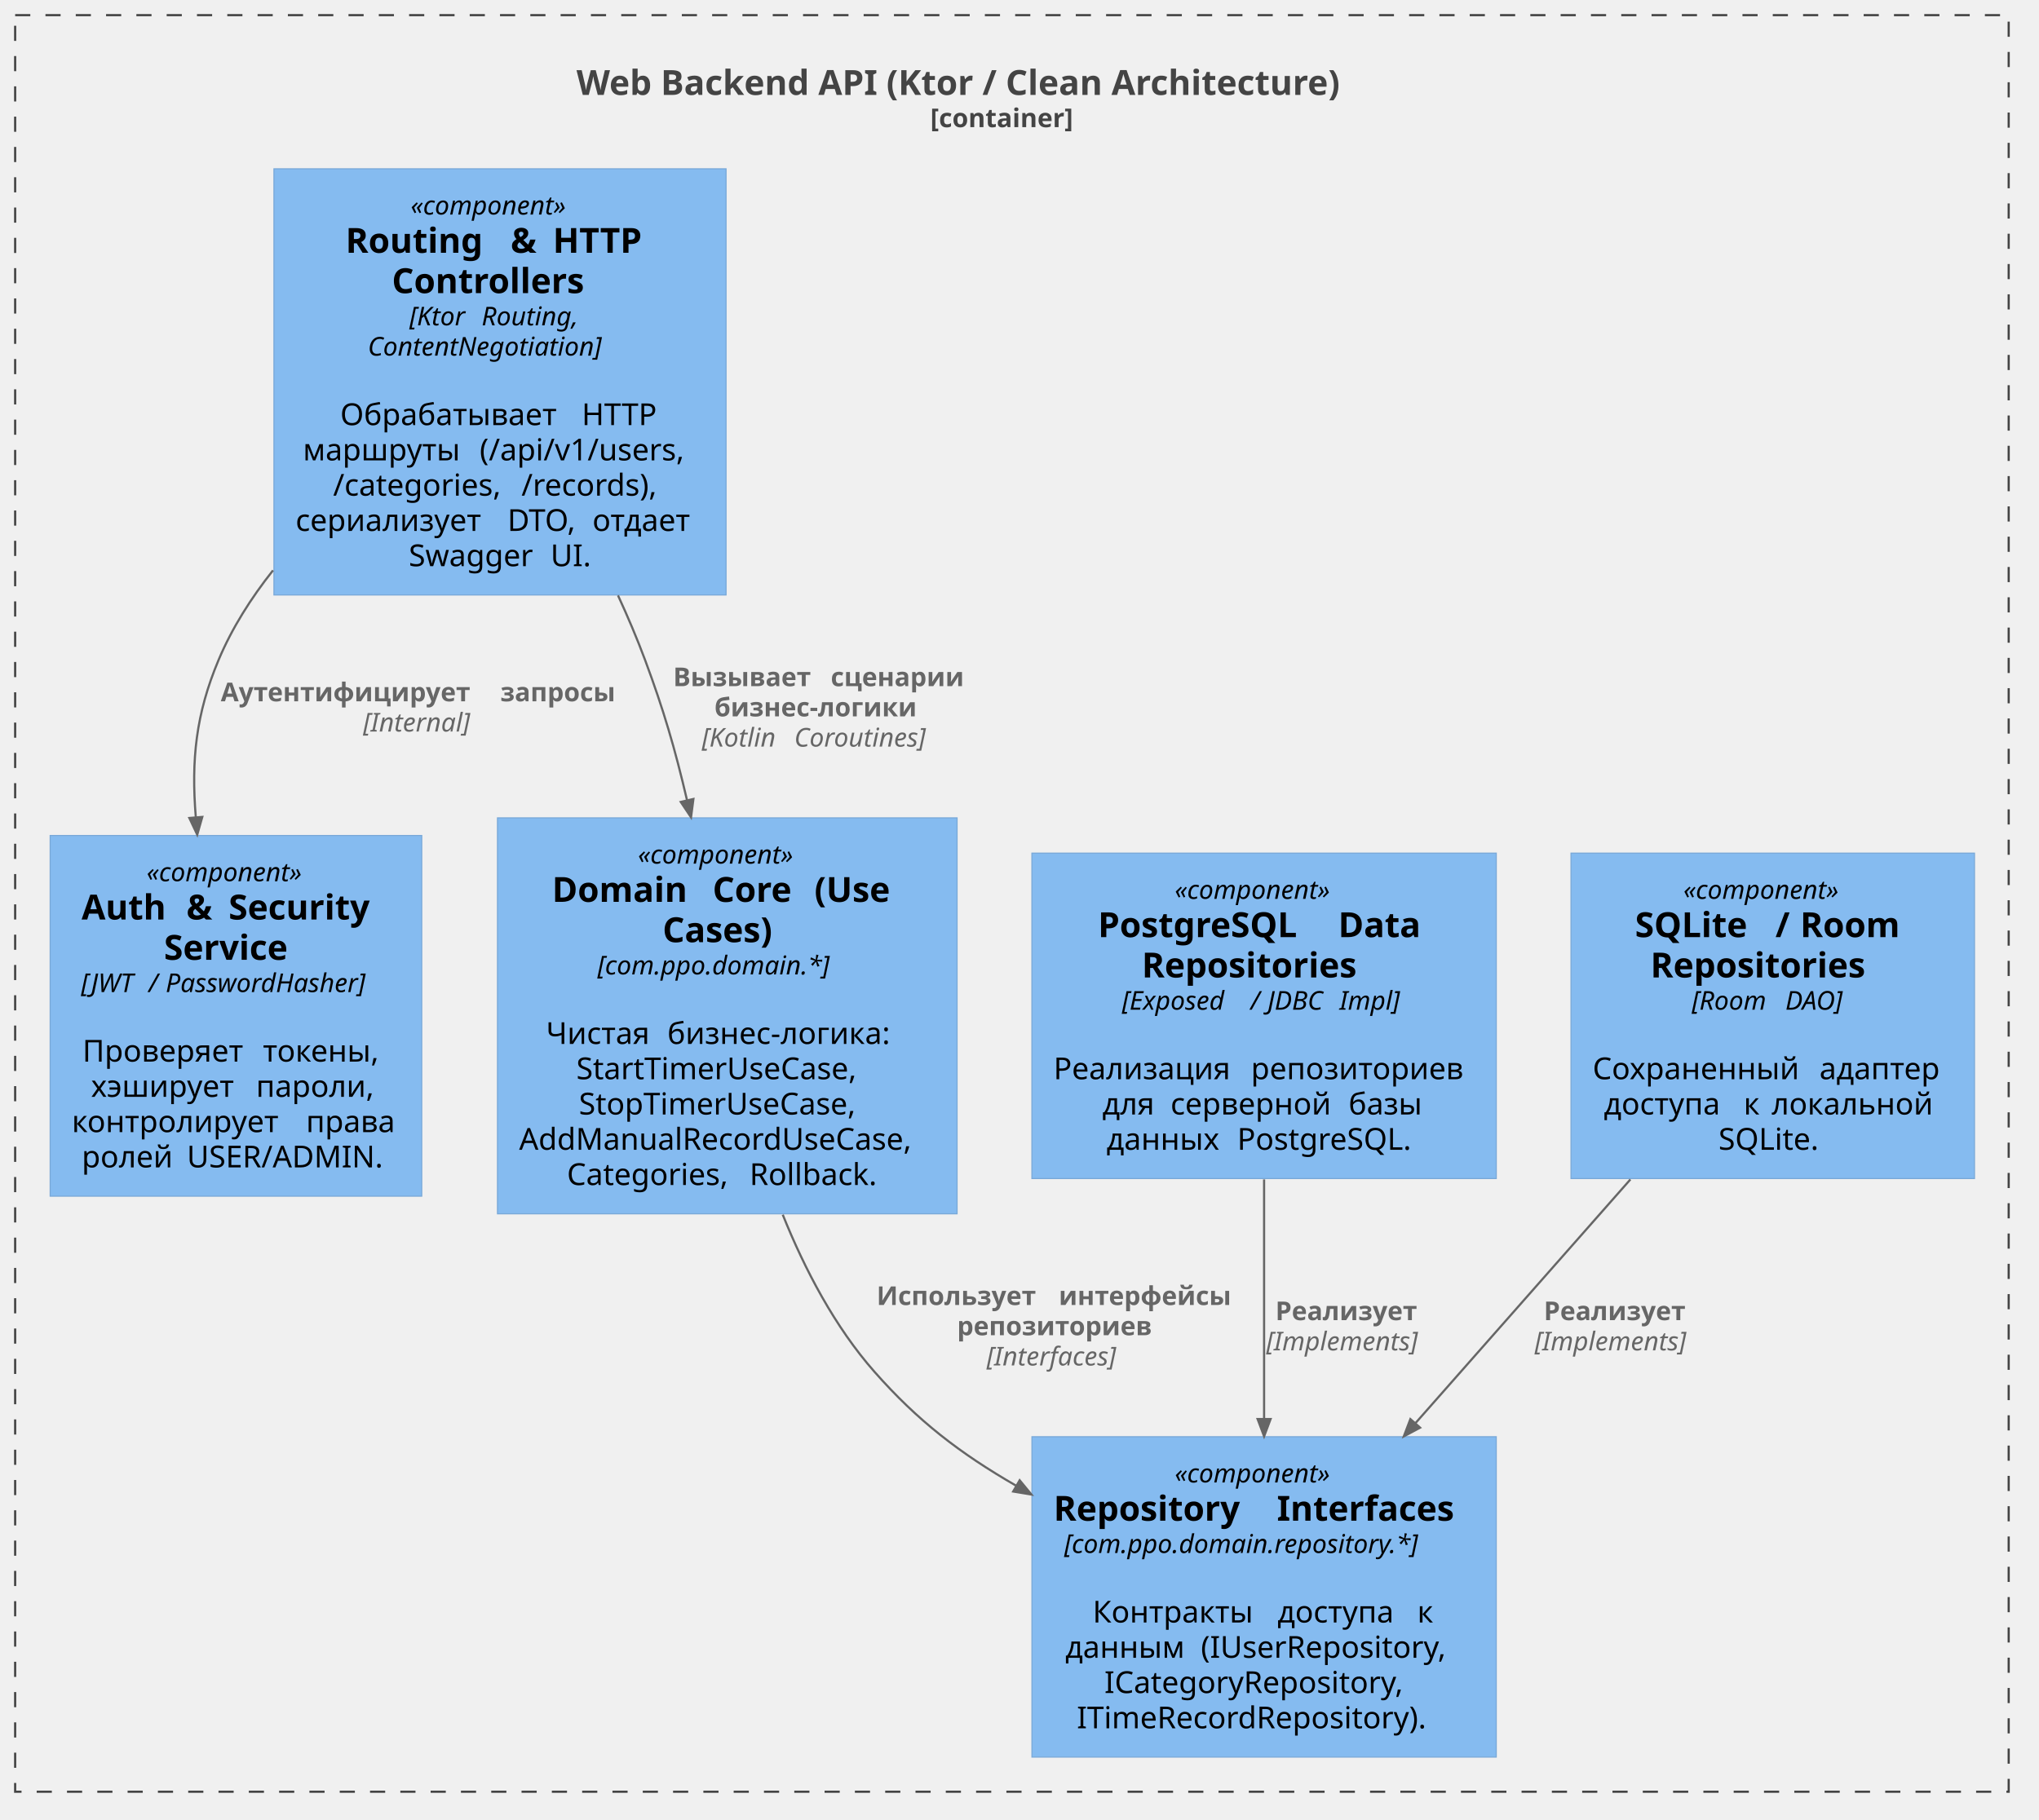
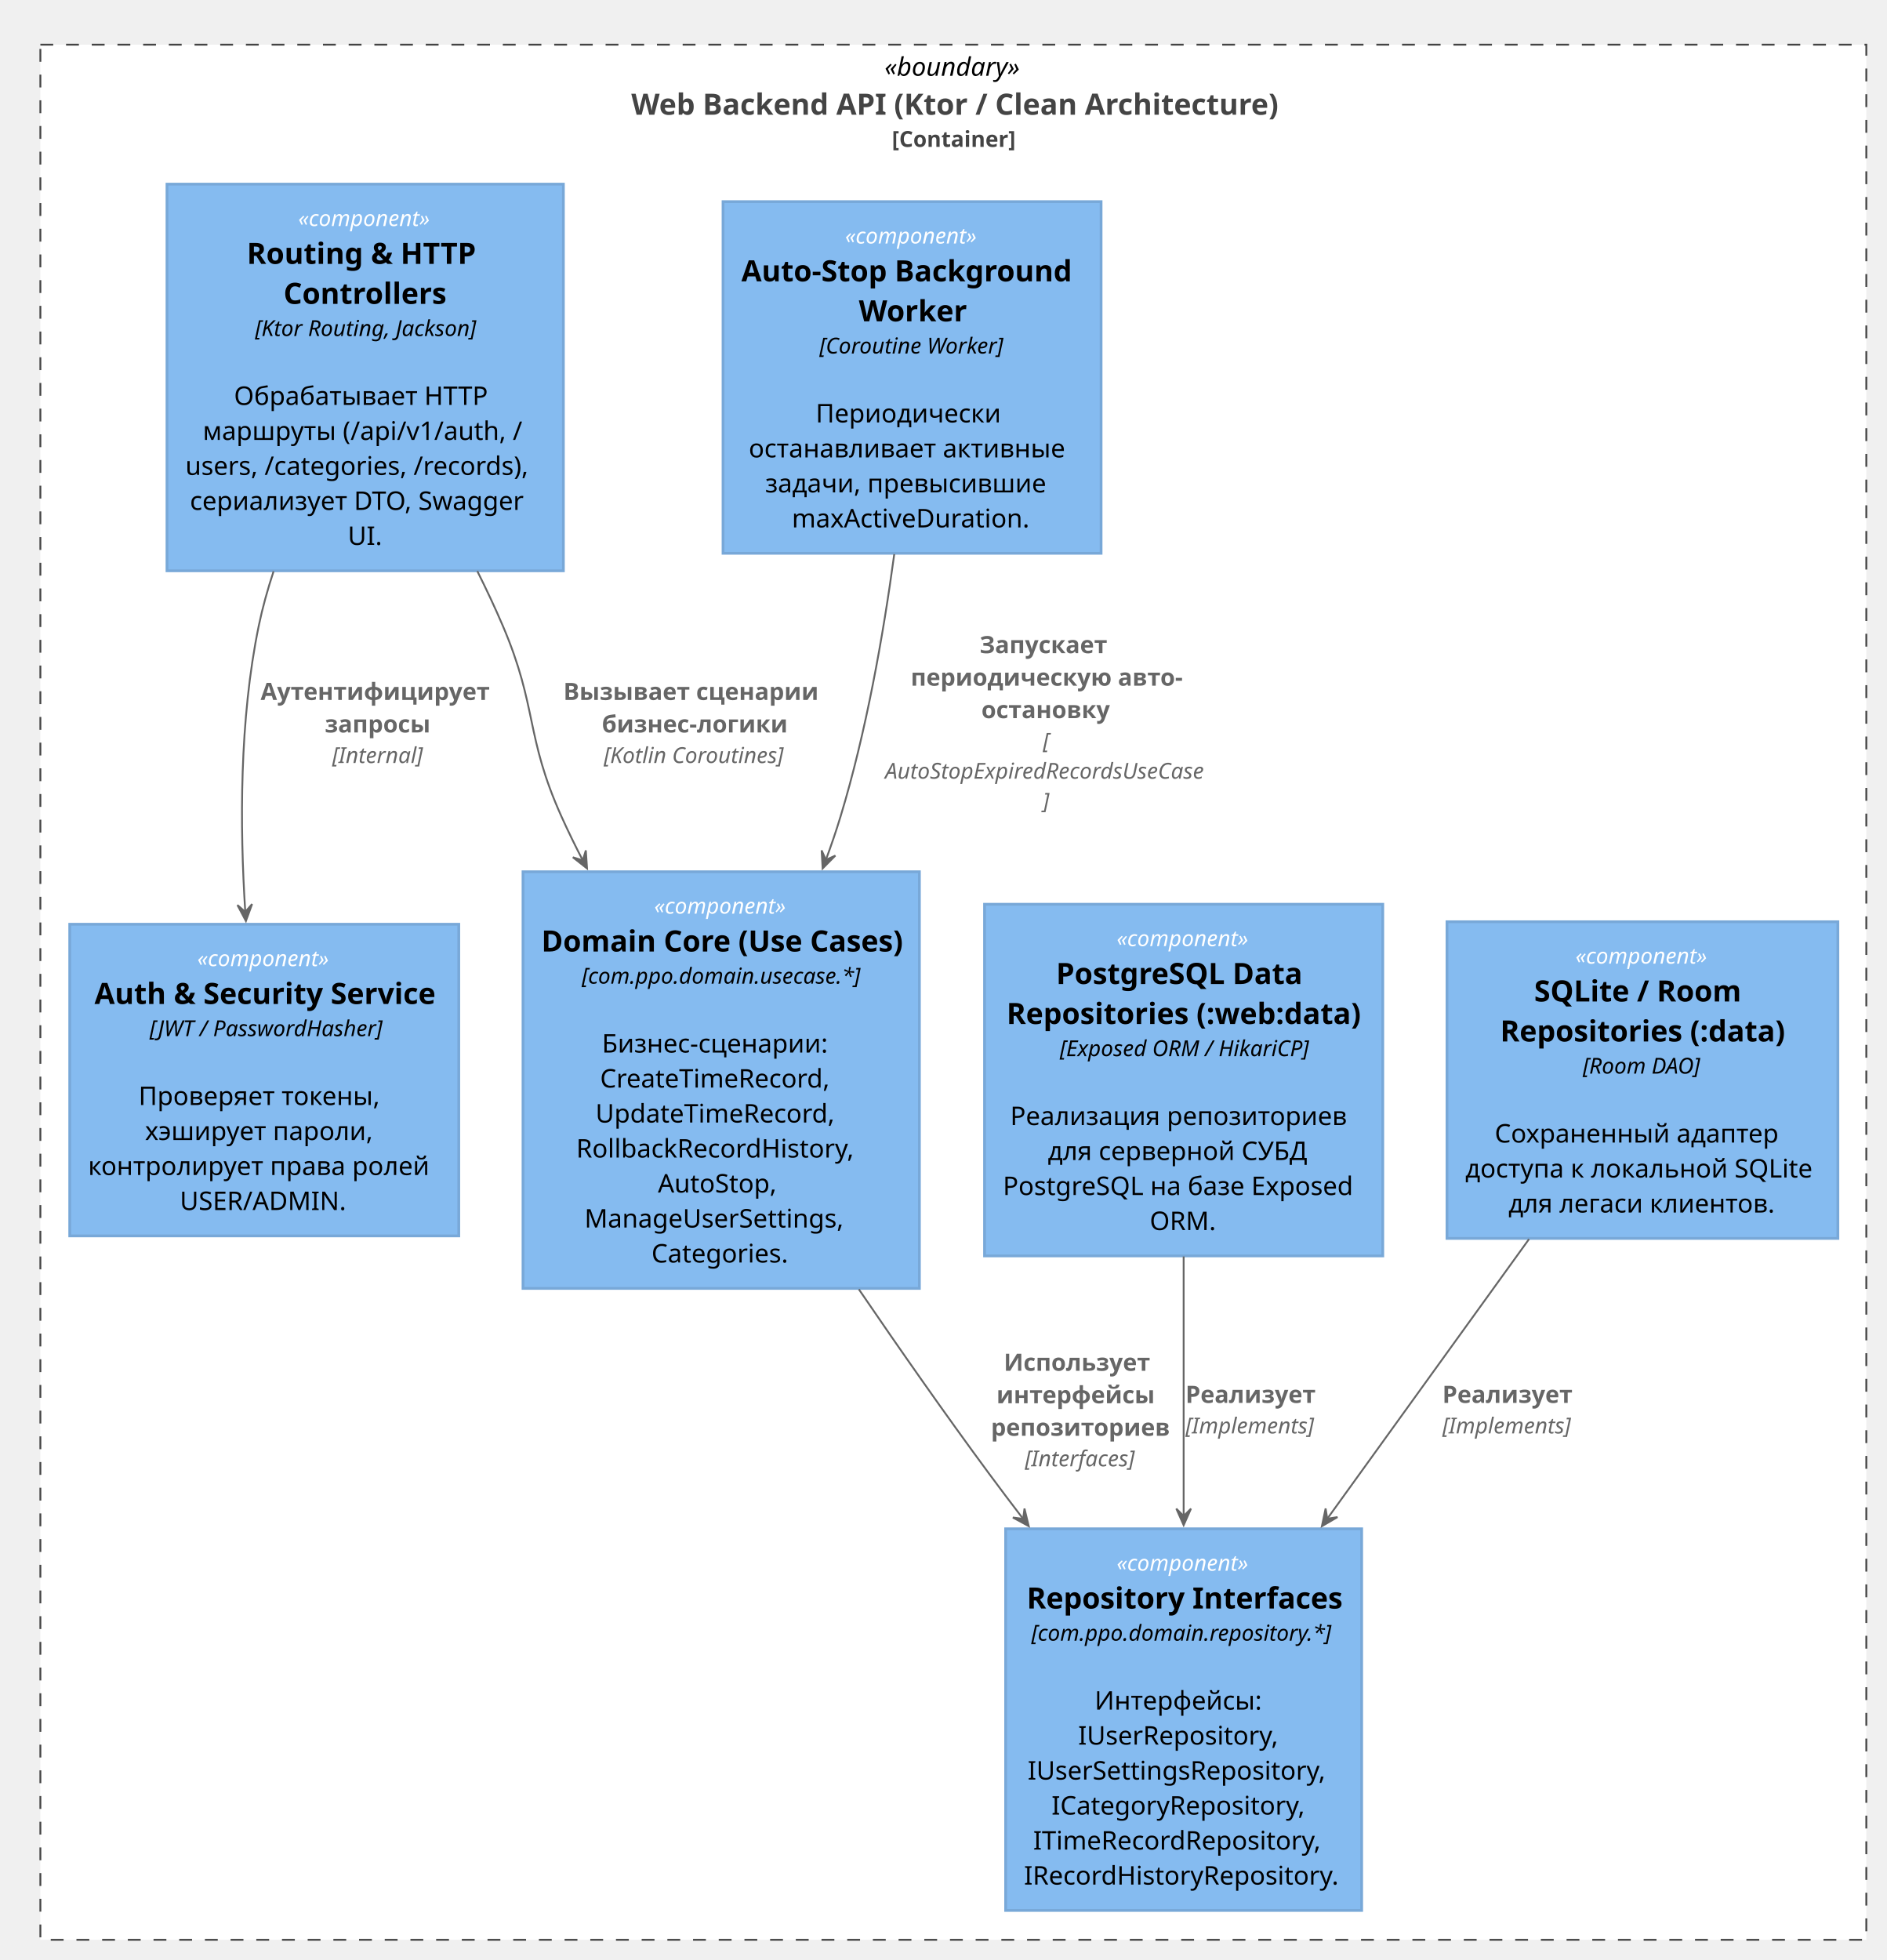
- <svg xmlns="http://www.w3.org/2000/svg" version="1.1" data-diagram-type="DESCRIPTION" style="width:942px;height:841px;background:#FFFFFF;" width="942px" height="841px" viewBox="0 0 942 841" zoomAndPan="magnify" preserveAspectRatio="none" contentStyleType="text/css">
+ <svg xmlns="http://www.w3.org/2000/svg" contentScriptType="application/ecmascript" contentStyleType="text/css" height="1068px" preserveAspectRatio="none" style="width:1028px;height:1068px;" version="1.1" viewBox="0 0 1028 1068" width="1028px" zoomAndPan="magnify">
  <defs />
-   <g font-family="sans-serif" lengthAdjust="spacing">
-     <g class="cluster" data-qualified-name="web_backend" id="ent0001" data-source-line="1666">
-       <rect x="7" y="7" width="921" height="820.95" fill="none" style="stroke:#444;stroke-width:1;stroke-dasharray:7,7;" />
-       <text x="266.344" y="43.852" fill="#444" font-size="16" textLength="402.313" font-weight="700">Web Backend API (Ktor / Clean Architecture)</text>
-       <text x="429.792" y="58.764" fill="#444" font-size="12" textLength="75.416" font-weight="700">[container]</text>
-     </g>
-     <g class="entity" data-qualified-name="web_backend.routing" id="ent0002" data-source-line="78">
-       <rect x="126.56" y="78" width="208.87" height="196.938" fill="#85BBF0" style="stroke:#78A8D8;stroke-width:0.5;" />
-       <text x="189.71" y="99.139" fill="#000" font-size="12" textLength="82.57" font-style="italic">«component»</text>
-       <text x="159.636" y="116.82" fill="#000" font-size="16" textLength="70.68" font-weight="700">Routing</text>
-       <text x="230.315" y="116.82" fill="#000" font-size="16" font-weight="700"> </text>
-       <text x="235.886" y="116.82" fill="#000" font-size="16" font-weight="700">&amp;</text>
-       <text x="249.839" y="116.82" fill="#000" font-size="16" font-weight="700"> </text>
-       <text x="255.409" y="116.82" fill="#000" font-size="16" textLength="46.945" font-weight="700">HTTP</text>
-       <text x="181.05" y="135.445" fill="#000" font-size="16" textLength="99.891" font-weight="700">Controllers</text>
-       <text x="189.142" y="150.357" fill="#000" font-size="12" textLength="29.531" font-style="italic">[Ktor</text>
-       <text x="218.673" y="150.357" fill="#000" font-size="12" font-style="italic"> </text>
-       <text x="222.487" y="150.357" fill="#000" font-size="12" textLength="50.361" font-style="italic">Routing,</text>
-       <text x="169.943" y="164.326" fill="#000" font-size="12" textLength="122.104" font-style="italic">ContentNegotiation]</text>
-       <text x="228.77" y="180.151" fill="#000" font-size="14"> </text>
-       <text x="157.164" y="196.448" fill="#000" font-size="14" textLength="107.14">Обрабатывает</text>
-       <text x="264.303" y="196.448" fill="#000" font-size="14"> </text>
-       <text x="268.753" y="196.448" fill="#000" font-size="14" textLength="36.073">HTTP</text>
-       <text x="139.94" y="212.745" fill="#000" font-size="14" textLength="77.219">маршруты</text>
-       <text x="217.159" y="212.745" fill="#000" font-size="14"> </text>
-       <text x="221.609" y="212.745" fill="#000" font-size="14" textLength="100.44">(/api/v1/users,</text>
-       <text x="153.896" y="229.042" fill="#000" font-size="14" textLength="82.551">/categories,</text>
-       <text x="236.447" y="229.042" fill="#000" font-size="14"> </text>
-       <text x="240.897" y="229.042" fill="#000" font-size="14" textLength="67.197">/records),</text>
-       <text x="136.56" y="245.339" fill="#000" font-size="14" textLength="93.42">сериализует</text>
-       <text x="229.98" y="245.339" fill="#000" font-size="14"> </text>
-       <text x="234.43" y="245.339" fill="#000" font-size="14" textLength="34.802">DTO,</text>
-       <text x="269.232" y="245.339" fill="#000" font-size="14"> </text>
-       <text x="273.682" y="245.339" fill="#000" font-size="14" textLength="51.748">отдает</text>
-       <text x="188.828" y="261.636" fill="#000" font-size="14" textLength="61.059">Swagger</text>
-       <text x="249.886" y="261.636" fill="#000" font-size="14"> </text>
-       <text x="254.336" y="261.636" fill="#000" font-size="14" textLength="18.826">UI.</text>
-     </g>
-     <g class="entity" data-qualified-name="web_backend.auth_security" id="ent0003" data-source-line="78">
-       <rect x="23.17" y="386.08" width="171.669" height="166.672" fill="#85BBF0" style="stroke:#78A8D8;stroke-width:0.5;" />
-       <text x="67.719" y="407.219" fill="#000" font-size="12" textLength="82.57" font-style="italic">«component»</text>
-       <text x="37.7" y="424.9" fill="#000" font-size="16" textLength="42.813" font-weight="700">Auth</text>
-       <text x="80.512" y="424.9" fill="#000" font-size="16" font-weight="700"> </text>
-       <text x="86.083" y="424.9" fill="#000" font-size="16" font-weight="700">&amp;</text>
-       <text x="100.036" y="424.9" fill="#000" font-size="16" font-weight="700"> </text>
-       <text x="105.606" y="424.9" fill="#000" font-size="16" textLength="74.703" font-weight="700">Security</text>
-       <text x="75.747" y="443.525" fill="#000" font-size="16" textLength="66.516" font-weight="700">Service</text>
-       <text x="37.444" y="458.437" fill="#000" font-size="12" textLength="27.416" font-style="italic">[JWT</text>
-       <text x="64.86" y="458.437" fill="#000" font-size="12" font-style="italic"> </text>
-       <text x="68.674" y="458.437" fill="#000" font-size="12" font-style="italic">/</text>
-       <text x="72.717" y="458.437" fill="#000" font-size="12" font-style="italic"> </text>
-       <text x="76.532" y="458.437" fill="#000" font-size="12" textLength="104.033" font-style="italic">PasswordHasher]</text>
-       <text x="106.779" y="474.263" fill="#000" font-size="14"> </text>
-       <text x="38.095" y="490.559" fill="#000" font-size="14" textLength="78.921">Проверяет</text>
-       <text x="117.016" y="490.559" fill="#000" font-size="14"> </text>
-       <text x="121.466" y="490.559" fill="#000" font-size="14" textLength="58.447">токены,</text>
-       <text x="42.029" y="506.856" fill="#000" font-size="14" textLength="71.818">хэширует</text>
-       <text x="113.848" y="506.856" fill="#000" font-size="14"> </text>
-       <text x="118.298" y="506.856" fill="#000" font-size="14" textLength="57.682">пароли,</text>
-       <text x="33.17" y="523.153" fill="#000" font-size="14" textLength="103.77">контролирует</text>
-       <text x="136.94" y="523.153" fill="#000" font-size="14"> </text>
-       <text x="141.39" y="523.153" fill="#000" font-size="14" textLength="43.449">права</text>
-       <text x="37.767" y="539.45" fill="#000" font-size="14" textLength="44.112">ролей</text>
-       <text x="81.879" y="539.45" fill="#000" font-size="14"> </text>
-       <text x="86.33" y="539.45" fill="#000" font-size="14" textLength="93.912">USER/ADMIN.</text>
-     </g>
-     <g class="entity" data-qualified-name="web_backend.domain_core" id="ent0004" data-source-line="78">
-       <rect x="229.83" y="377.93" width="212.336" height="182.969" fill="#85BBF0" style="stroke:#78A8D8;stroke-width:0.5;" />
-       <text x="294.713" y="399.069" fill="#000" font-size="12" textLength="82.57" font-style="italic">«component»</text>
-       <text x="255.041" y="416.75" fill="#000" font-size="16" textLength="68.617" font-weight="700">Domain</text>
-       <text x="323.658" y="416.75" fill="#000" font-size="16" font-weight="700"> </text>
-       <text x="329.228" y="416.75" fill="#000" font-size="16" textLength="41.477" font-weight="700">Core</text>
-       <text x="370.705" y="416.75" fill="#000" font-size="16" font-weight="700"> </text>
-       <text x="376.275" y="416.75" fill="#000" font-size="16" textLength="40.68" font-weight="700">(Use</text>
-       <text x="306.123" y="435.375" fill="#000" font-size="16" textLength="59.75" font-weight="700">Cases)</text>
-       <text x="276.021" y="450.287" fill="#000" font-size="12" textLength="119.953" font-style="italic">[com.ppo.domain.*]</text>
-       <text x="333.773" y="466.113" fill="#000" font-size="14"> </text>
-       <text x="252.292" y="482.409" fill="#000" font-size="14" textLength="51.55">Чистая</text>
-       <text x="303.842" y="482.409" fill="#000" font-size="14"> </text>
-       <text x="308.292" y="482.409" fill="#000" font-size="14" textLength="111.412">бизнес-логика:</text>
-       <text x="266.241" y="498.706" fill="#000" font-size="14" textLength="139.515">StartTimerUseCase,</text>
-       <text x="267.427" y="515.003" fill="#000" font-size="14" textLength="137.143">StopTimerUseCase,</text>
-       <text x="239.83" y="531.3" fill="#000" font-size="14" textLength="192.336">AddManualRecordUseCase,</text>
-       <text x="261.92" y="547.597" fill="#000" font-size="14" textLength="79.912">Categories,</text>
-       <text x="341.832" y="547.597" fill="#000" font-size="14"> </text>
-       <text x="346.283" y="547.597" fill="#000" font-size="14" textLength="63.793">Rollback.</text>
-     </g>
-     <g class="entity" data-qualified-name="web_backend.repo_interfaces" id="ent0005" data-source-line="78">
-       <rect x="476.75" y="663.9" width="214.508" height="148.047" fill="#85BBF0" style="stroke:#78A8D8;stroke-width:0.5;" />
-       <text x="542.719" y="685.039" fill="#000" font-size="12" textLength="82.57" font-style="italic">«component»</text>
-       <text x="486.75" y="702.72" fill="#000" font-size="16" textLength="97.586" font-weight="700">Repository</text>
-       <text x="584.336" y="702.72" fill="#000" font-size="16" font-weight="700"> </text>
-       <text x="589.906" y="702.72" fill="#000" font-size="16" textLength="91.352" font-weight="700">Interfaces</text>
-       <text x="491.648" y="717.632" fill="#000" font-size="12" textLength="184.711" font-style="italic">[com.ppo.domain.repository.*]</text>
-       <text x="581.779" y="733.458" fill="#000" font-size="14"> </text>
-       <text x="504.796" y="749.754" fill="#000" font-size="14" textLength="80.944">Контракты</text>
-       <text x="585.74" y="749.754" fill="#000" font-size="14"> </text>
-       <text x="590.19" y="749.754" fill="#000" font-size="14" textLength="60.115">доступа</text>
-       <text x="650.306" y="749.754" fill="#000" font-size="14"> </text>
-       <text x="654.756" y="749.754" fill="#000" font-size="14">к</text>
-       <text x="492.177" y="766.051" fill="#000" font-size="14" textLength="58.181">данным</text>
-       <text x="550.357" y="766.051" fill="#000" font-size="14"> </text>
-       <text x="554.808" y="766.051" fill="#000" font-size="14" textLength="121.023">(IUserRepository,</text>
-       <text x="510.203" y="782.348" fill="#000" font-size="14" textLength="147.602">ICategoryRepository,</text>
-       <text x="497.478" y="798.645" fill="#000" font-size="14" textLength="173.052">ITimeRecordRepository).</text>
-     </g>
-     <g class="entity" data-qualified-name="web_backend.db_postgres" id="ent0006" data-source-line="78">
-       <rect x="476.73" y="394.23" width="214.537" height="150.375" fill="#85BBF0" style="stroke:#78A8D8;stroke-width:0.5;" />
-       <text x="542.713" y="415.369" fill="#000" font-size="12" textLength="82.57" font-style="italic">«component»</text>
-       <text x="507.249" y="433.05" fill="#000" font-size="16" textLength="105.406" font-weight="700">PostgreSQL</text>
-       <text x="612.655" y="433.05" fill="#000" font-size="16" font-weight="700"> </text>
-       <text x="618.225" y="433.05" fill="#000" font-size="16" textLength="42.523" font-weight="700">Data</text>
-       <text x="527.491" y="451.675" fill="#000" font-size="16" textLength="113.016" font-weight="700">Repositories</text>
-       <text x="518.341" y="466.587" fill="#000" font-size="12" textLength="55.576" font-style="italic">[Exposed</text>
-       <text x="573.918" y="466.587" fill="#000" font-size="12" font-style="italic"> </text>
-       <text x="577.732" y="466.587" fill="#000" font-size="12" font-style="italic">/</text>
-       <text x="581.775" y="466.587" fill="#000" font-size="12" font-style="italic"> </text>
-       <text x="585.589" y="466.587" fill="#000" font-size="12" textLength="29.391" font-style="italic">JDBC</text>
-       <text x="614.98" y="466.587" fill="#000" font-size="12" font-style="italic"> </text>
-       <text x="618.794" y="466.587" fill="#000" font-size="12" textLength="30.861" font-style="italic">Impl]</text>
-       <text x="581.773" y="482.413" fill="#000" font-size="14"> </text>
-       <text x="486.73" y="498.709" fill="#000" font-size="14" textLength="86.755">Реализация</text>
-       <text x="573.485" y="498.709" fill="#000" font-size="14"> </text>
-       <text x="577.935" y="498.709" fill="#000" font-size="14" textLength="103.332">репозиториев</text>
-       <text x="509.285" y="515.006" fill="#000" font-size="14" textLength="27.05">для</text>
-       <text x="536.335" y="515.006" fill="#000" font-size="14"> </text>
-       <text x="540.785" y="515.006" fill="#000" font-size="14" textLength="77.766">серверной</text>
-       <text x="618.551" y="515.006" fill="#000" font-size="14"> </text>
-       <text x="623.001" y="515.006" fill="#000" font-size="14" textLength="35.711">базы</text>
-       <text x="511.22" y="531.303" fill="#000" font-size="14" textLength="55.904">данных</text>
-       <text x="567.124" y="531.303" fill="#000" font-size="14"> </text>
-       <text x="571.574" y="531.303" fill="#000" font-size="14" textLength="85.203">PostgreSQL.</text>
-     </g>
-     <g class="entity" data-qualified-name="web_backend.db_room" id="ent0007" data-source-line="78">
-       <rect x="725.79" y="394.23" width="186.414" height="150.375" fill="#85BBF0" style="stroke:#78A8D8;stroke-width:0.5;" />
-       <text x="777.712" y="415.369" fill="#000" font-size="12" textLength="82.57" font-style="italic">«component»</text>
-       <text x="755.364" y="433.05" fill="#000" font-size="16" textLength="59.305" font-weight="700">SQLite</text>
-       <text x="814.669" y="433.05" fill="#000" font-size="16" font-weight="700"> </text>
-       <text x="820.239" y="433.05" fill="#000" font-size="16" font-weight="700">/</text>
-       <text x="826.083" y="433.05" fill="#000" font-size="16" font-weight="700"> </text>
-       <text x="831.653" y="433.05" fill="#000" font-size="16" textLength="50.977" font-weight="700">Room</text>
-       <text x="762.489" y="451.675" fill="#000" font-size="16" textLength="113.016" font-weight="700">Repositories</text>
-       <text x="781.605" y="466.587" fill="#000" font-size="12" textLength="39.393" font-style="italic">[Room</text>
-       <text x="820.998" y="466.587" fill="#000" font-size="12" font-style="italic"> </text>
-       <text x="824.812" y="466.587" fill="#000" font-size="12" textLength="31.576" font-style="italic">DAO]</text>
-       <text x="816.772" y="482.413" fill="#000" font-size="14"> </text>
-       <text x="735.79" y="498.709" fill="#000" font-size="14" textLength="100.317">Сохраненный</text>
-       <text x="836.107" y="498.709" fill="#000" font-size="14"> </text>
-       <text x="840.558" y="498.709" fill="#000" font-size="14" textLength="61.646">адаптер</text>
-       <text x="740.978" y="515.006" fill="#000" font-size="14" textLength="60.115">доступа</text>
-       <text x="801.094" y="515.006" fill="#000" font-size="14"> </text>
-       <text x="805.544" y="515.006" fill="#000" font-size="14">к</text>
-       <text x="814" y="515.006" fill="#000" font-size="14"> </text>
-       <text x="818.45" y="515.006" fill="#000" font-size="14" textLength="78.565">локальной</text>
-       <text x="793.923" y="531.303" fill="#000" font-size="14" textLength="50.148">SQLite.</text>
-     </g>
-     <g class="link" data-entity-1="ent0002" data-entity-2="ent0003" id="lnk8" data-source-line="1779" data-link-type="dependency">
-       <path d="M126.13,263.56 C115.98,276.35 107.18,290.22 101,304.93 C90.49,329.96 88.288,351.087 90.468,377.747" style="stroke:#666;stroke-width:1;" fill="none" id="routing-to-auth_security" />
-       <polygon points="91.12,385.72,93.458,377.502,87.478,377.991,91.12,385.72" fill="#666" style="stroke:#666;stroke-width:1;stroke-linejoin:miter;stroke-miterlimit:10;" />
-       <text x="102" y="324.069" fill="#666" font-size="12" textLength="124.98" font-weight="700">Аутентифицирует</text>
-       <text x="226.98" y="324.069" fill="#666" font-size="12" font-weight="700"> </text>
-       <text x="231.158" y="324.069" fill="#666" font-size="12" textLength="58.16" font-weight="700">запросы</text>
-       <text x="167.748" y="338.037" fill="#666" font-size="12" textLength="55.822" font-style="italic">[Internal]</text>
-     </g>
-     <g class="link" data-entity-1="ent0002" data-entity-2="ent0004" id="lnk9" data-source-line="1779" data-link-type="dependency">
-       <path d="M285.51,275.14 C290.08,285.05 294.34,295.09 298,304.93 C306.59,328.01 311.82,345.88 317.43,369.89" style="stroke:#666;stroke-width:1;" fill="none" id="routing-to-domain_core" />
-       <polygon points="319.25,377.68,320.351,369.207,314.508,370.572,319.25,377.68" fill="#666" style="stroke:#666;stroke-width:1;stroke-linejoin:miter;stroke-miterlimit:10;" />
-       <text x="311" y="317.069" fill="#666" font-size="12" textLength="68.607" font-weight="700">Вызывает</text>
-       <text x="379.607" y="317.069" fill="#666" font-size="12" font-weight="700"> </text>
-       <text x="383.785" y="317.069" fill="#666" font-size="12" textLength="65.941" font-weight="700">сценарии</text>
-       <text x="330.09" y="331.037" fill="#666" font-size="12" textLength="100.547" font-weight="700">бизнес-логики</text>
-       <text x="324.239" y="345.006" fill="#666" font-size="12" textLength="38.871" font-style="italic">[Kotlin</text>
-       <text x="363.11" y="345.006" fill="#666" font-size="12" font-style="italic"> </text>
-       <text x="366.925" y="345.006" fill="#666" font-size="12" textLength="69.563" font-style="italic">Coroutines]</text>
-     </g>
-     <g class="link" data-entity-1="ent0004" data-entity-2="ent0005" id="lnk10" data-source-line="1779" data-link-type="dependency">
-       <path d="M361.62,561.31 C371.87,586.78 385.7,613.15 404,633.9 C424,656.59 443.33,671.483 469.58,686.623" style="stroke:#666;stroke-width:1;" fill="none" id="domain_core-to-repo_interfaces" />
-       <polygon points="476.51,690.62,471.079,684.024,468.081,689.222,476.51,690.62" fill="#666" style="stroke:#666;stroke-width:1;stroke-linejoin:miter;stroke-miterlimit:10;" />
-       <text x="405" y="603.039" fill="#666" font-size="12" textLength="79.957" font-weight="700">Использует</text>
-       <text x="484.957" y="603.039" fill="#666" font-size="12" font-weight="700"> </text>
-       <text x="489.135" y="603.039" fill="#666" font-size="12" textLength="86.801" font-weight="700">интерфейсы</text>
-       <text x="442.181" y="617.007" fill="#666" font-size="12" textLength="96.574" font-weight="700">репозиториев</text>
-       <text x="455.798" y="630.976" fill="#666" font-size="12" textLength="69.34" font-style="italic">[Interfaces]</text>
-     </g>
-     <g class="link" data-entity-1="ent0006" data-entity-2="ent0005" id="lnk11" data-source-line="1779" data-link-type="dependency">
-       <path d="M584,545.01 C584,582.12 584,618.82 584,655.74" style="stroke:#666;stroke-width:1;" fill="none" id="db_postgres-to-repo_interfaces" />
-       <polygon points="584,663.74,587,655.74,581,655.74,584,663.74" fill="#666" style="stroke:#666;stroke-width:1;stroke-linejoin:miter;stroke-miterlimit:10;" />
-       <text x="589.222" y="610.039" fill="#666" font-size="12" textLength="72.117" font-weight="700">Реализует</text>
-       <text x="585" y="624.007" fill="#666" font-size="12" textLength="80.561" font-style="italic">[Implements]</text>
-     </g>
-     <g class="link" data-entity-1="ent0007" data-entity-2="ent0005" id="lnk12" data-source-line="1779" data-link-type="dependency">
-       <path d="M753.23,545.01 C720.5,582.12 686.381,620.819 653.831,657.739" style="stroke:#666;stroke-width:1;" fill="none" id="db_room-to-repo_interfaces" />
-       <polygon points="648.54,663.74,656.081,659.723,651.58,655.755,648.54,663.74" fill="#666" style="stroke:#666;stroke-width:1;stroke-linejoin:miter;stroke-miterlimit:10;" />
-       <text x="713.222" y="610.039" fill="#666" font-size="12" textLength="72.117" font-weight="700">Реализует</text>
-       <text x="709" y="624.007" fill="#666" font-size="12" textLength="80.561" font-style="italic">[Implements]</text>
-     </g>
+   <g>
+     <rect fill="#FFFFFF" height="1032.66" style="stroke: #444444; stroke-width: 1.0; stroke-dasharray: 7.0,7.0;" width="995" x="22" y="24.34" />
+     <text fill="#000000" font-family="sans-serif" font-size="14" font-style="italic" lengthAdjust="spacingAndGlyphs" textLength="75" x="482" y="41.306">«boundary»</text>
+     <text fill="#444444" font-family="sans-serif" font-size="16" font-weight="bold" lengthAdjust="spacingAndGlyphs" textLength="351" x="344" y="62.512">Web Backend API (Ktor / Clean Architecture)</text>
+     <text fill="#444444" font-family="sans-serif" font-size="12" font-weight="bold" lengthAdjust="spacingAndGlyphs" textLength="67" x="486" y="80.028">[Container]</text>
+     <rect fill="#85BBF0" height="210.68" style="stroke: #78A8D8; stroke-width: 1.5;" width="216" x="91" y="100.34" />
+     <text fill="#FFFFFF" font-family="sans-serif" font-size="12" font-style="italic" lengthAdjust="spacingAndGlyphs" textLength="73" x="162.5" y="123.168">«component»</text>
+     <text fill="#000000" font-family="sans-serif" font-size="16" font-weight="bold" lengthAdjust="spacingAndGlyphs" textLength="125" x="134.5" y="143.788">Routing &amp; HTTP</text>
+     <text fill="#000000" font-family="sans-serif" font-size="16" font-weight="bold" lengthAdjust="spacingAndGlyphs" textLength="89" x="154.5" y="165.58">Controllers</text>
+     <text fill="#000000" font-family="sans-serif" font-size="12" font-style="italic" lengthAdjust="spacingAndGlyphs" textLength="120" x="139" y="183.096">[Ktor Routing, Jackson]</text>
+     <text fill="#000000" font-family="sans-serif" font-size="14" lengthAdjust="spacingAndGlyphs" textLength="0" x="201" y="201.578" />
+     <text fill="#000000" font-family="sans-serif" font-size="14" lengthAdjust="spacingAndGlyphs" textLength="139" x="127.5" y="220.646">Обрабатывает HTTP</text>
+     <text fill="#000000" font-family="sans-serif" font-size="14" lengthAdjust="spacingAndGlyphs" textLength="177" x="110.5" y="239.714">маршруты (/api/v1/auth, /</text>
+     <text fill="#000000" font-family="sans-serif" font-size="14" lengthAdjust="spacingAndGlyphs" textLength="192" x="101" y="258.782">users, /categories, /records),</text>
+     <text fill="#000000" font-family="sans-serif" font-size="14" lengthAdjust="spacingAndGlyphs" textLength="187" x="103.5" y="277.85">сериализует DTO, Swagger</text>
+     <text fill="#000000" font-family="sans-serif" font-size="14" lengthAdjust="spacingAndGlyphs" textLength="19" x="189.5" y="296.918">UI.</text>
+     <rect fill="#85BBF0" height="169.82" style="stroke: #78A8D8; stroke-width: 1.5;" width="212" x="38" y="503.62" />
+     <text fill="#FFFFFF" font-family="sans-serif" font-size="12" font-style="italic" lengthAdjust="spacingAndGlyphs" textLength="73" x="107.5" y="526.448">«component»</text>
+     <text fill="#000000" font-family="sans-serif" font-size="16" font-weight="bold" lengthAdjust="spacingAndGlyphs" textLength="185" x="51.5" y="547.068">Auth &amp; Security Service</text>
+     <text fill="#000000" font-family="sans-serif" font-size="12" font-style="italic" lengthAdjust="spacingAndGlyphs" textLength="125" x="81.5" y="564.584">[JWT / PasswordHasher]</text>
+     <text fill="#000000" font-family="sans-serif" font-size="14" lengthAdjust="spacingAndGlyphs" textLength="0" x="146" y="583.066" />
+     <text fill="#000000" font-family="sans-serif" font-size="14" lengthAdjust="spacingAndGlyphs" textLength="133" x="75.5" y="602.134">Проверяет токены,</text>
+     <text fill="#000000" font-family="sans-serif" font-size="14" lengthAdjust="spacingAndGlyphs" textLength="126" x="79" y="621.202">хэширует пароли,</text>
+     <text fill="#000000" font-family="sans-serif" font-size="14" lengthAdjust="spacingAndGlyphs" textLength="188" x="48" y="640.27">контролирует права ролей</text>
+     <text fill="#000000" font-family="sans-serif" font-size="14" lengthAdjust="spacingAndGlyphs" textLength="92" x="98" y="659.338">USER/ADMIN.</text>
+     <rect fill="#85BBF0" height="191.612" style="stroke: #78A8D8; stroke-width: 1.5;" width="206" x="394" y="109.87" />
+     <text fill="#FFFFFF" font-family="sans-serif" font-size="12" font-style="italic" lengthAdjust="spacingAndGlyphs" textLength="73" x="460.5" y="132.698">«component»</text>
+     <text fill="#000000" font-family="sans-serif" font-size="16" font-weight="bold" lengthAdjust="spacingAndGlyphs" textLength="182" x="404" y="153.318">Auto-Stop Background</text>
+     <text fill="#000000" font-family="sans-serif" font-size="16" font-weight="bold" lengthAdjust="spacingAndGlyphs" textLength="58" x="468" y="175.11">Worker</text>
+     <text fill="#000000" font-family="sans-serif" font-size="12" font-style="italic" lengthAdjust="spacingAndGlyphs" textLength="101" x="446.5" y="192.626">[Coroutine Worker]</text>
+     <text fill="#000000" font-family="sans-serif" font-size="14" lengthAdjust="spacingAndGlyphs" textLength="0" x="499" y="211.108" />
+     <text fill="#000000" font-family="sans-serif" font-size="14" lengthAdjust="spacingAndGlyphs" textLength="101" x="444.5" y="230.176">Периодически</text>
+     <text fill="#000000" font-family="sans-serif" font-size="14" lengthAdjust="spacingAndGlyphs" textLength="174" x="408" y="249.244">останавливает активные</text>
+     <text fill="#000000" font-family="sans-serif" font-size="14" lengthAdjust="spacingAndGlyphs" textLength="156" x="417" y="268.312">задачи, превысившие</text>
+     <text fill="#000000" font-family="sans-serif" font-size="14" lengthAdjust="spacingAndGlyphs" textLength="131" x="431.5" y="287.38">maxActiveDuration.</text>
+     <rect fill="#85BBF0" height="227.024" style="stroke: #78A8D8; stroke-width: 1.5;" width="216" x="285" y="475.02" />
+     <text fill="#FFFFFF" font-family="sans-serif" font-size="12" font-style="italic" lengthAdjust="spacingAndGlyphs" textLength="73" x="356.5" y="497.848">«component»</text>
+     <text fill="#000000" font-family="sans-serif" font-size="16" font-weight="bold" lengthAdjust="spacingAndGlyphs" textLength="196" x="295" y="518.468">Domain Core (Use Cases)</text>
+     <text fill="#000000" font-family="sans-serif" font-size="12" font-style="italic" lengthAdjust="spacingAndGlyphs" textLength="152" x="317" y="535.984">[com.ppo.domain.usecase.*]</text>
+     <text fill="#000000" font-family="sans-serif" font-size="14" lengthAdjust="spacingAndGlyphs" textLength="0" x="395" y="554.466" />
+     <text fill="#000000" font-family="sans-serif" font-size="14" lengthAdjust="spacingAndGlyphs" textLength="126" x="328" y="573.534">Бизнес-сценарии:</text>
+     <text fill="#000000" font-family="sans-serif" font-size="14" lengthAdjust="spacingAndGlyphs" textLength="128" x="327" y="592.602">CreateTimeRecord,</text>
+     <text fill="#000000" font-family="sans-serif" font-size="14" lengthAdjust="spacingAndGlyphs" textLength="133" x="324.5" y="611.67">UpdateTimeRecord,</text>
+     <text fill="#000000" font-family="sans-serif" font-size="14" lengthAdjust="spacingAndGlyphs" textLength="154" x="314" y="630.738">RollbackRecordHistory,</text>
+     <text fill="#000000" font-family="sans-serif" font-size="14" lengthAdjust="spacingAndGlyphs" textLength="65" x="358.5" y="649.806">AutoStop,</text>
+     <text fill="#000000" font-family="sans-serif" font-size="14" lengthAdjust="spacingAndGlyphs" textLength="145" x="318.5" y="668.874">ManageUserSettings,</text>
+     <text fill="#000000" font-family="sans-serif" font-size="14" lengthAdjust="spacingAndGlyphs" textLength="76" x="355" y="687.942">Categories.</text>
+     <rect fill="#85BBF0" height="207.956" style="stroke: #78A8D8; stroke-width: 1.5;" width="194" x="548" y="833.04" />
+     <text fill="#FFFFFF" font-family="sans-serif" font-size="12" font-style="italic" lengthAdjust="spacingAndGlyphs" textLength="73" x="608.5" y="855.868">«component»</text>
+     <text fill="#000000" font-family="sans-serif" font-size="16" font-weight="bold" lengthAdjust="spacingAndGlyphs" textLength="171" x="559.5" y="876.488">Repository Interfaces</text>
+     <text fill="#000000" font-family="sans-serif" font-size="12" font-style="italic" lengthAdjust="spacingAndGlyphs" textLength="166" x="562" y="894.004">[com.ppo.domain.repository.*]</text>
+     <text fill="#000000" font-family="sans-serif" font-size="14" lengthAdjust="spacingAndGlyphs" textLength="0" x="647" y="912.486" />
+     <text fill="#000000" font-family="sans-serif" font-size="14" lengthAdjust="spacingAndGlyphs" textLength="93" x="596.5" y="931.554">Интерфейсы:</text>
+     <text fill="#000000" font-family="sans-serif" font-size="14" lengthAdjust="spacingAndGlyphs" textLength="111" x="587.5" y="950.622">IUserRepository,</text>
+     <text fill="#000000" font-family="sans-serif" font-size="14" lengthAdjust="spacingAndGlyphs" textLength="166" x="560" y="969.69">IUserSettingsRepository,</text>
+     <text fill="#000000" font-family="sans-serif" font-size="14" lengthAdjust="spacingAndGlyphs" textLength="140" x="573" y="988.758">ICategoryRepository,</text>
+     <text fill="#000000" font-family="sans-serif" font-size="14" lengthAdjust="spacingAndGlyphs" textLength="160" x="563" y="1007.826">ITimeRecordRepository,</text>
+     <text fill="#000000" font-family="sans-serif" font-size="14" lengthAdjust="spacingAndGlyphs" textLength="174" x="558" y="1026.894">IRecordHistoryRepository.</text>
+     <rect fill="#85BBF0" height="191.612" style="stroke: #78A8D8; stroke-width: 1.5;" width="217" x="536.5" y="492.73" />
+     <text fill="#FFFFFF" font-family="sans-serif" font-size="12" font-style="italic" lengthAdjust="spacingAndGlyphs" textLength="73" x="608.5" y="515.558">«component»</text>
+     <text fill="#000000" font-family="sans-serif" font-size="16" font-weight="bold" lengthAdjust="spacingAndGlyphs" textLength="135" x="575.5" y="536.178">PostgreSQL Data</text>
+     <text fill="#000000" font-family="sans-serif" font-size="16" font-weight="bold" lengthAdjust="spacingAndGlyphs" textLength="193" x="548.5" y="557.97">Repositories (:web:data)</text>
+     <text fill="#000000" font-family="sans-serif" font-size="12" font-style="italic" lengthAdjust="spacingAndGlyphs" textLength="135" x="577.5" y="575.486">[Exposed ORM / HikariCP]</text>
+     <text fill="#000000" font-family="sans-serif" font-size="14" lengthAdjust="spacingAndGlyphs" textLength="0" x="647" y="593.968" />
+     <text fill="#000000" font-family="sans-serif" font-size="14" lengthAdjust="spacingAndGlyphs" textLength="185" x="550.5" y="613.036">Реализация репозиториев</text>
+     <text fill="#000000" font-family="sans-serif" font-size="14" lengthAdjust="spacingAndGlyphs" textLength="144" x="571" y="632.104">для серверной СУБД</text>
+     <text fill="#000000" font-family="sans-serif" font-size="14" lengthAdjust="spacingAndGlyphs" textLength="193" x="546.5" y="651.172">PostgreSQL на базе Exposed</text>
+     <text fill="#000000" font-family="sans-serif" font-size="14" lengthAdjust="spacingAndGlyphs" textLength="37" x="626.5" y="670.24">ORM.</text>
+     <rect fill="#85BBF0" height="172.544" style="stroke: #78A8D8; stroke-width: 1.5;" width="213" x="788.5" y="502.26" />
+     <text fill="#FFFFFF" font-family="sans-serif" font-size="12" font-style="italic" lengthAdjust="spacingAndGlyphs" textLength="73" x="858.5" y="525.088">«component»</text>
+     <text fill="#000000" font-family="sans-serif" font-size="16" font-weight="bold" lengthAdjust="spacingAndGlyphs" textLength="114" x="836" y="545.708">SQLite / Room</text>
+     <text fill="#000000" font-family="sans-serif" font-size="16" font-weight="bold" lengthAdjust="spacingAndGlyphs" textLength="155" x="817.5" y="567.5">Repositories (:data)</text>
+     <text fill="#000000" font-family="sans-serif" font-size="12" font-style="italic" lengthAdjust="spacingAndGlyphs" textLength="65" x="862.5" y="585.016">[Room DAO]</text>
+     <text fill="#000000" font-family="sans-serif" font-size="14" lengthAdjust="spacingAndGlyphs" textLength="0" x="897" y="603.498" />
+     <text fill="#000000" font-family="sans-serif" font-size="14" lengthAdjust="spacingAndGlyphs" textLength="157" x="814.5" y="622.566">Сохраненный адаптер</text>
+     <text fill="#000000" font-family="sans-serif" font-size="14" lengthAdjust="spacingAndGlyphs" textLength="189" x="798.5" y="641.634">доступа к локальной SQLite</text>
+     <text fill="#000000" font-family="sans-serif" font-size="14" lengthAdjust="spacingAndGlyphs" textLength="146" x="822" y="660.702">для легаси клиентов.</text>
+     <path d="M149.07,311.33 C145.82,321.2 143.03,331.19 141,341.02 C130.47,391.97 130.62,450.1 133.67,497.12 " fill="none" id="routing-&gt;auth_security" style="stroke: #666666; stroke-width: 1.0;" />
+     <polygon fill="#666666" points="134,501.87,137.373,492.617,133.657,496.882,129.392,493.166,134,501.87" style="stroke: #666666; stroke-width: 1.0;" />
+     <text fill="#666666" font-family="sans-serif" font-size="13" font-weight="bold" lengthAdjust="spacingAndGlyphs" textLength="124" x="142" y="381.417">Аутентифицирует</text>
+     <text fill="#666666" font-family="sans-serif" font-size="13" font-weight="bold" lengthAdjust="spacingAndGlyphs" textLength="57" x="177" y="399.123">запросы</text>
+     <text fill="#666666" font-family="sans-serif" font-size="12" font-style="italic" lengthAdjust="spacingAndGlyphs" textLength="49" x="181" y="415.76">[Internal]</text>
+     <path d="M260.11,311.22 C265.08,321.16 269.8,331.2 274,341.02 C293,385.49 286.14,400.93 306,445.02 C309.58,452.97 313.52,461.01 317.68,469.02 " fill="none" id="routing-&gt;domain_core" style="stroke: #666666; stroke-width: 1.0;" />
+     <polygon fill="#666666" points="319.89,473.22,319.229,463.393,317.557,468.798,312.153,467.126,319.89,473.22" style="stroke: #666666; stroke-width: 1.0;" />
+     <text fill="#666666" font-family="sans-serif" font-size="13" font-weight="bold" lengthAdjust="spacingAndGlyphs" textLength="139" x="307" y="381.417">Вызывает сценарии</text>
+     <text fill="#666666" font-family="sans-serif" font-size="13" font-weight="bold" lengthAdjust="spacingAndGlyphs" textLength="100" x="328" y="399.123">бизнес-логики</text>
+     <text fill="#666666" font-family="sans-serif" font-size="12" font-style="italic" lengthAdjust="spacingAndGlyphs" textLength="98" x="329" y="415.76">[Kotlin Coroutines]</text>
+     <path d="M487.3,301.96 C481.32,346.1 472.02,398.89 458,445.02 C455.64,452.8 452.94,460.7 450.02,468.59 " fill="none" id="auto_stop_worker-&gt;domain_core" style="stroke: #666666; stroke-width: 1.0;" />
+     <polygon fill="#666666" points="448.28,473.21,455.211,466.213,450.053,468.535,447.731,463.377,448.28,473.21" style="stroke: #666666; stroke-width: 1.0;" />
+     <text fill="#666666" font-family="sans-serif" font-size="13" font-weight="bold" lengthAdjust="spacingAndGlyphs" textLength="69" x="533.78" y="355.917">Запускает</text>
+     <text fill="#666666" font-family="sans-serif" font-size="13" font-weight="bold" lengthAdjust="spacingAndGlyphs" textLength="147" x="496.28" y="373.623">периодическую авто-</text>
+     <text fill="#666666" font-family="sans-serif" font-size="13" font-weight="bold" lengthAdjust="spacingAndGlyphs" textLength="70" x="534.78" y="391.329">остановку</text>
+     <text fill="#666666" font-family="sans-serif" font-size="12" font-style="italic" lengthAdjust="spacingAndGlyphs" textLength="3" x="568.28" y="407.966">[</text>
+     <text fill="#666666" font-family="sans-serif" font-size="12" font-style="italic" lengthAdjust="spacingAndGlyphs" textLength="175" x="482.28" y="424.31">AutoStopExpiredRecordsUseCase</text>
+     <text fill="#666666" font-family="sans-serif" font-size="12" font-style="italic" lengthAdjust="spacingAndGlyphs" textLength="3" x="568.28" y="440.654">]</text>
+     <path d="M468.01,702.53 C490.37,735.3 515.25,770.9 539,803.04 C544.96,811.11 551.2,819.37 557.54,827.64 " fill="none" id="domain_core-&gt;repo_interfaces" style="stroke: #666666; stroke-width: 1.0;" />
+     <polygon fill="#666666" points="560.58,831.59,558.265,822.017,557.532,827.626,551.923,826.894,560.58,831.59" style="stroke: #666666; stroke-width: 1.0;" />
+     <text fill="#666666" font-family="sans-serif" font-size="13" font-weight="bold" lengthAdjust="spacingAndGlyphs" textLength="79" x="547" y="746.937">Использует</text>
+     <text fill="#666666" font-family="sans-serif" font-size="13" font-weight="bold" lengthAdjust="spacingAndGlyphs" textLength="87" x="543" y="764.643">интерфейсы</text>
+     <text fill="#666666" font-family="sans-serif" font-size="13" font-weight="bold" lengthAdjust="spacingAndGlyphs" textLength="96" x="540" y="782.349">репозиториев</text>
+     <text fill="#666666" font-family="sans-serif" font-size="12" font-style="italic" lengthAdjust="spacingAndGlyphs" textLength="59" x="558.5" y="798.986">[Interfaces]</text>
+     <path d="M645,684.67 C645,728.49 645,780.74 645,826.22 " fill="none" id="db_postgres-&gt;repo_interfaces" style="stroke: #666666; stroke-width: 1.0;" />
+     <polygon fill="#666666" points="645,831.07,649,822.07,645,826.07,641,822.07,645,831.07" style="stroke: #666666; stroke-width: 1.0;" />
+     <text fill="#666666" font-family="sans-serif" font-size="13" font-weight="bold" lengthAdjust="spacingAndGlyphs" textLength="70" x="646" y="764.437">Реализует</text>
+     <text fill="#666666" font-family="sans-serif" font-size="12" font-style="italic" lengthAdjust="spacingAndGlyphs" textLength="70" x="646" y="781.074">[Implements]</text>
+     <path d="M833.2,675.18 C799.93,721.29 758.55,778.64 723.08,827.81 " fill="none" id="db_room-&gt;repo_interfaces" style="stroke: #666666; stroke-width: 1.0;" />
+     <polygon fill="#666666" points="720.33,831.62,728.841,826.664,723.256,827.566,722.354,821.981,720.33,831.62" style="stroke: #666666; stroke-width: 1.0;" />
+     <text fill="#666666" font-family="sans-serif" font-size="13" font-weight="bold" lengthAdjust="spacingAndGlyphs" textLength="70" x="785.97" y="764.437">Реализует</text>
+     <text fill="#666666" font-family="sans-serif" font-size="12" font-style="italic" lengthAdjust="spacingAndGlyphs" textLength="70" x="785.97" y="781.074">[Implements]</text>
  </g>
</svg>
